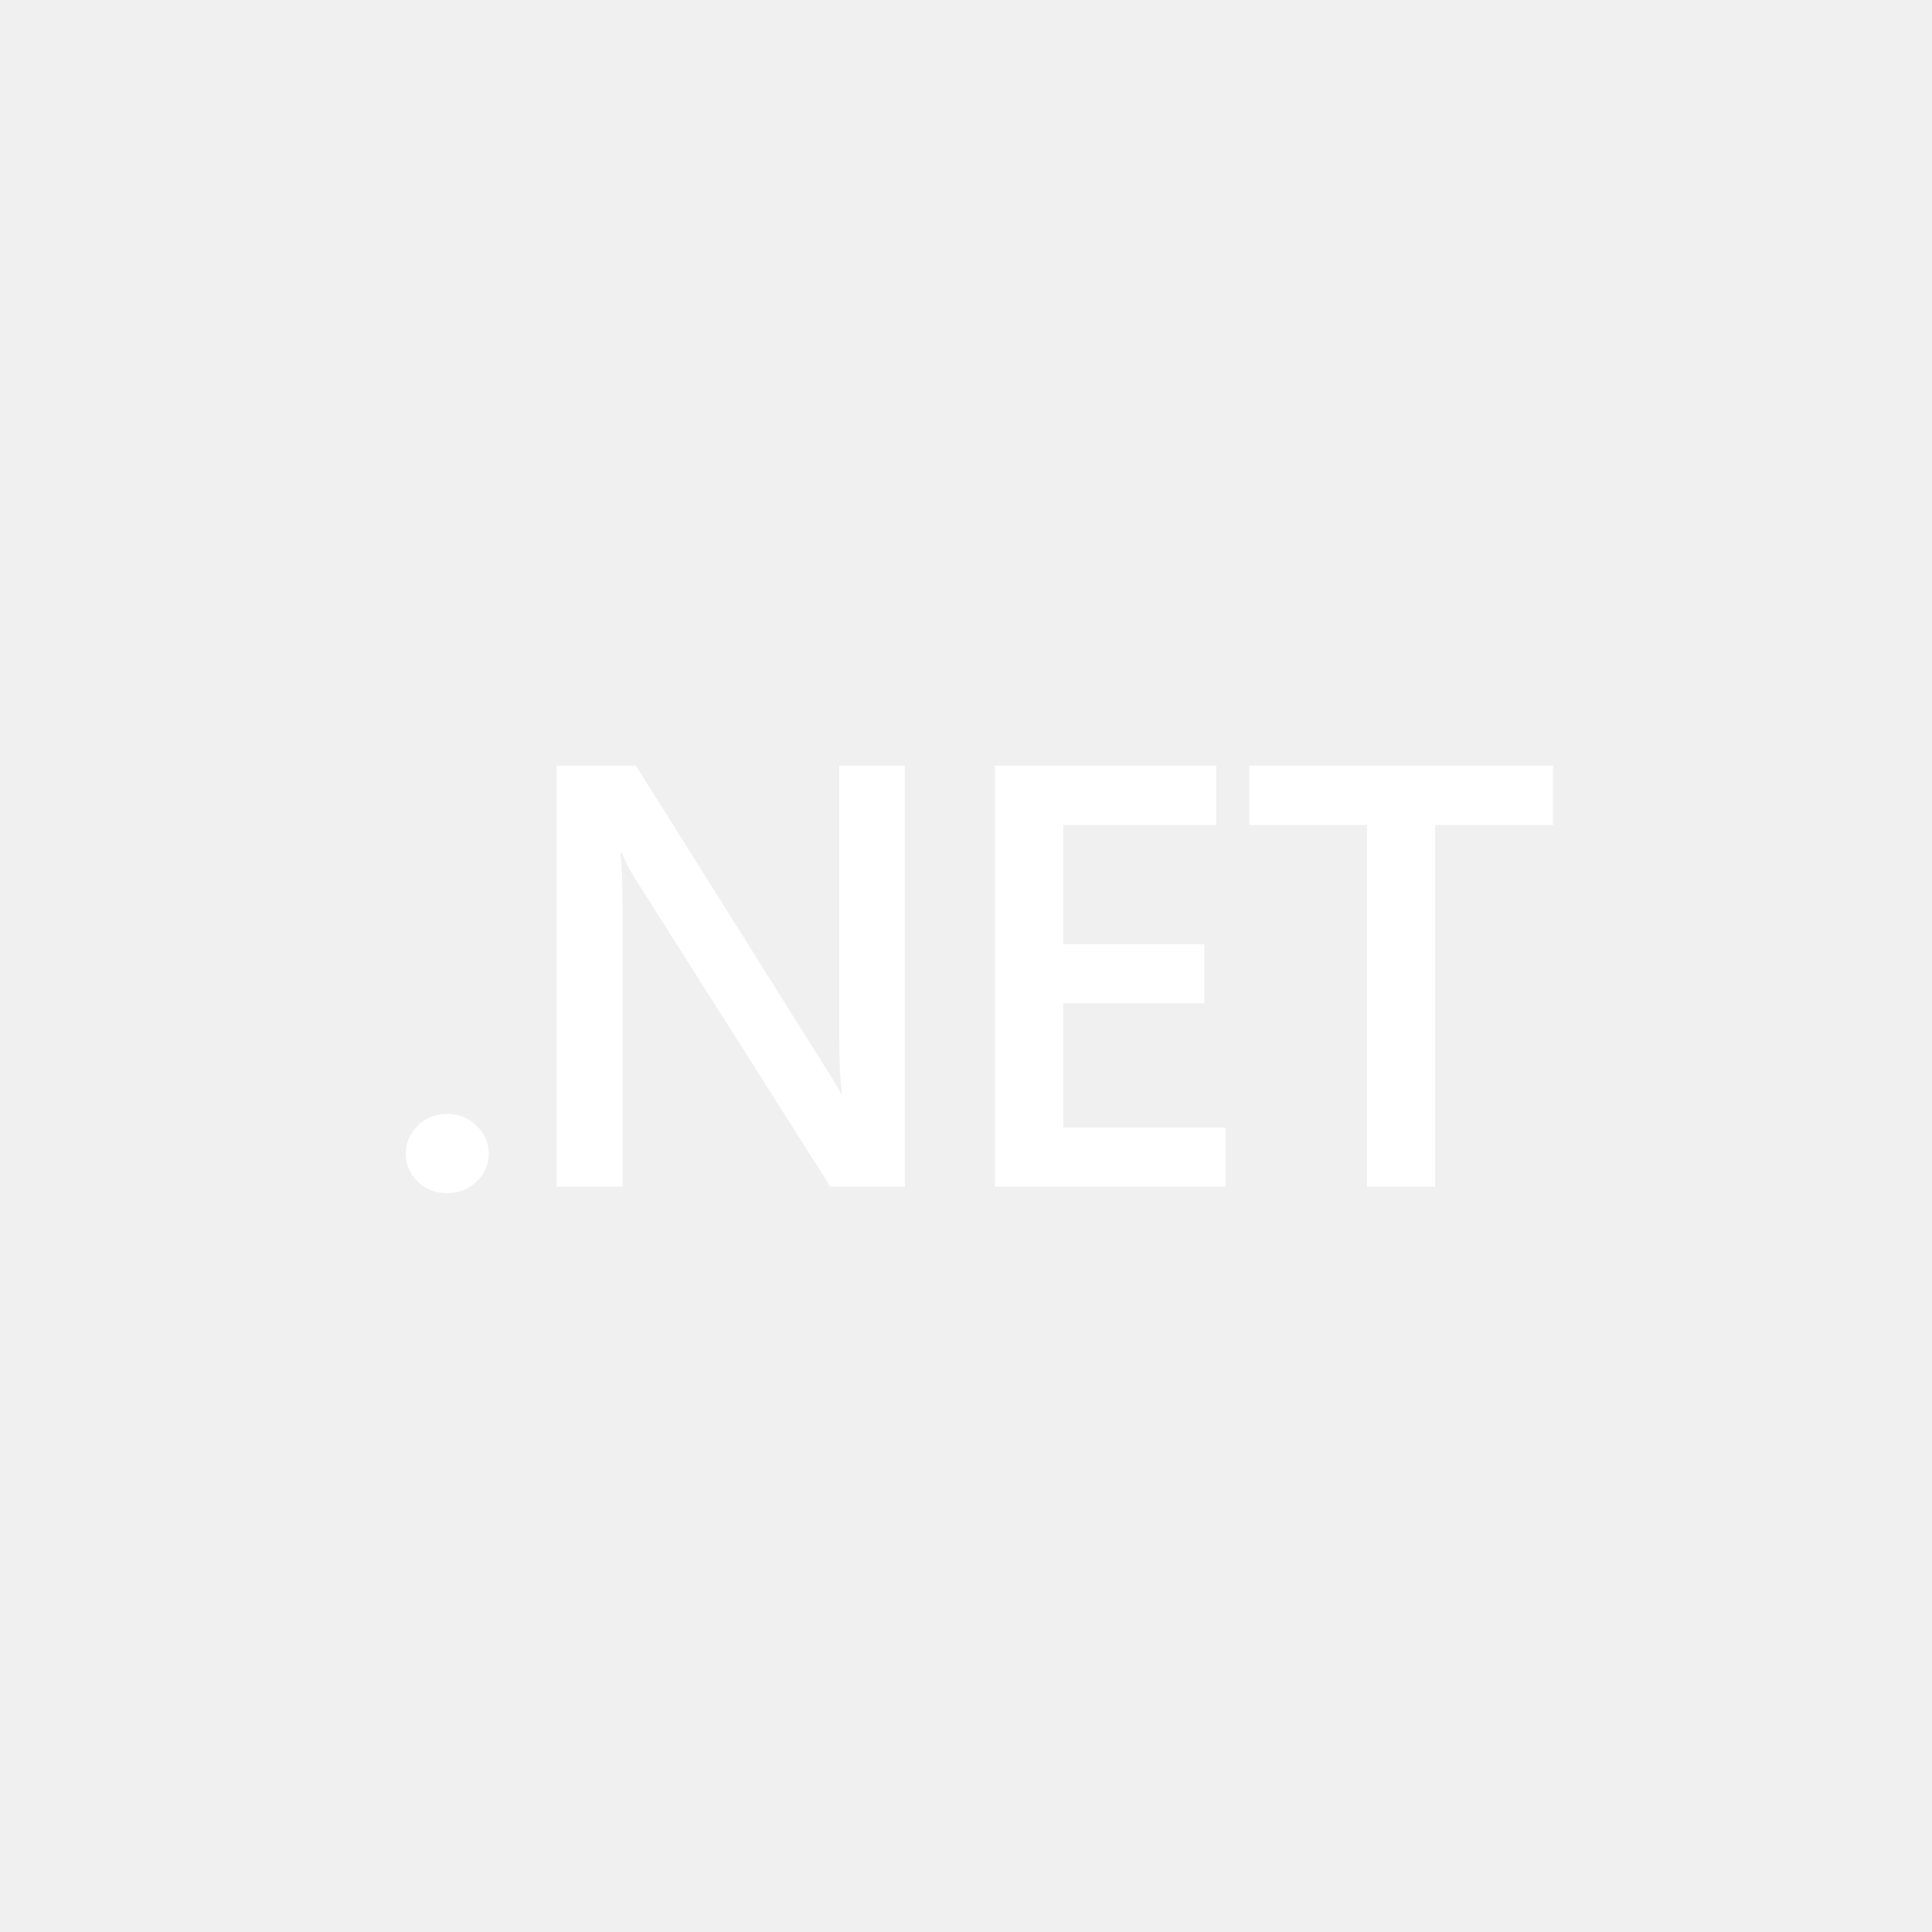
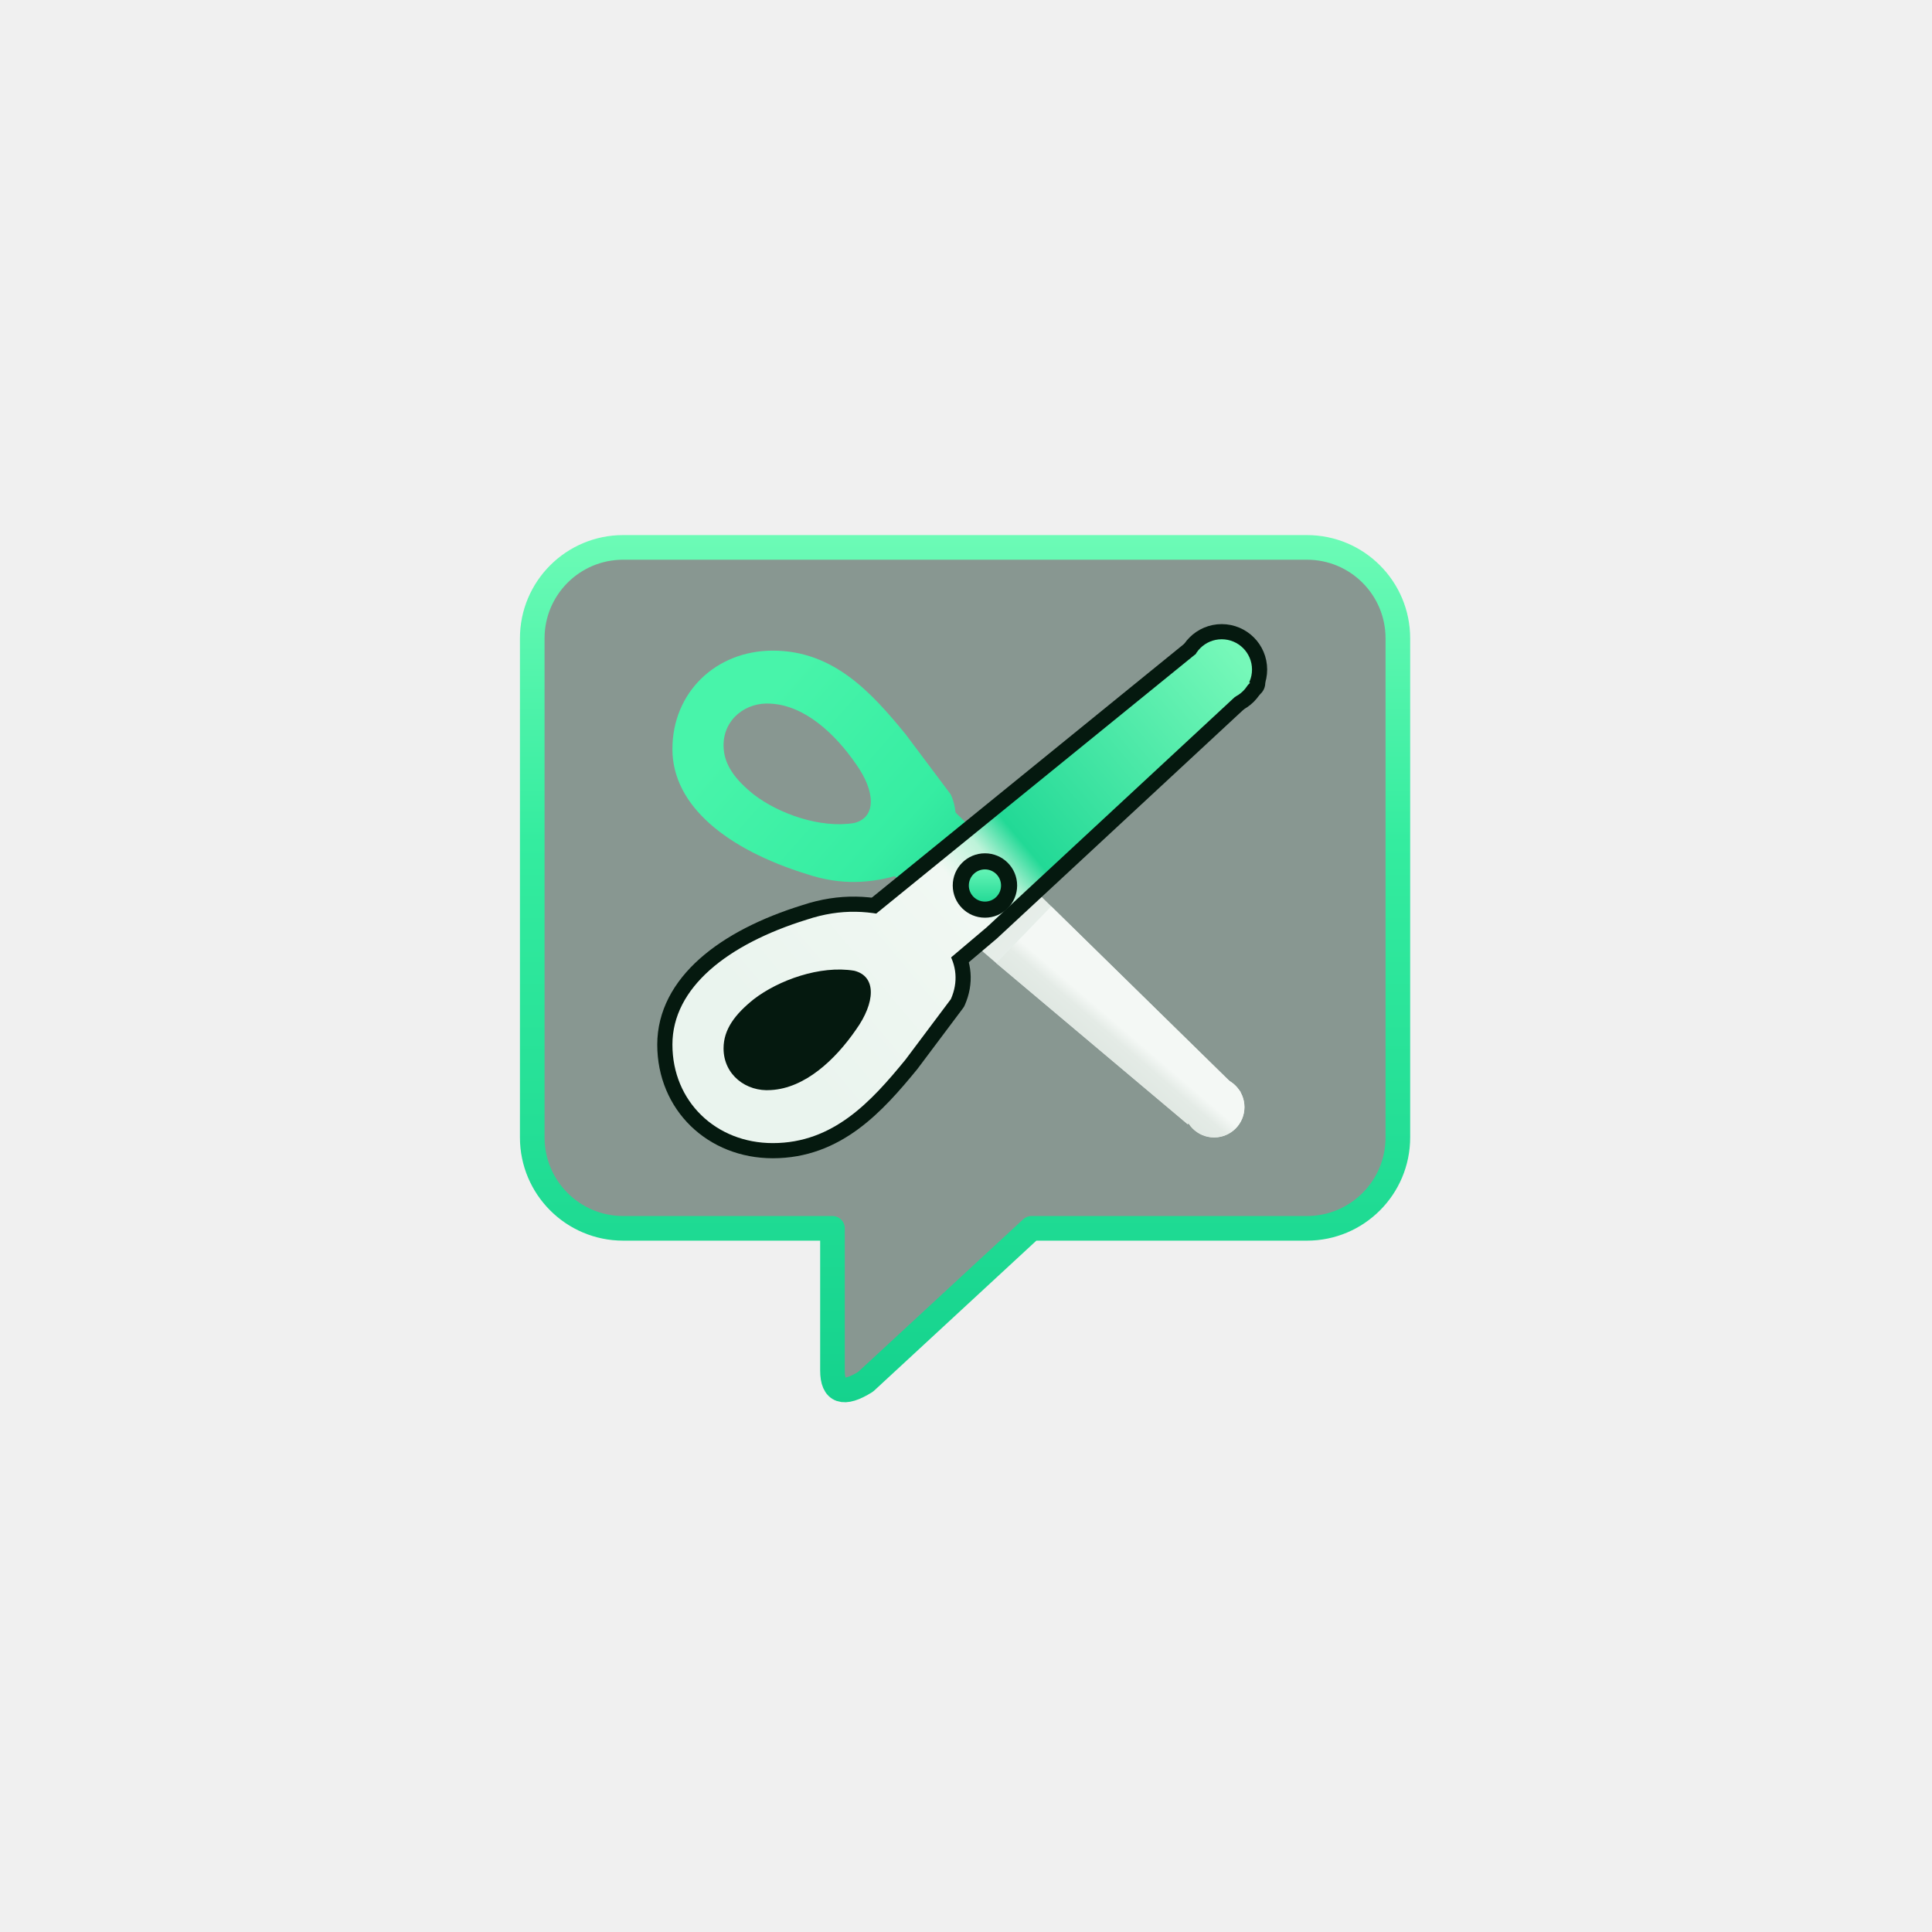
- <svg xmlns="http://www.w3.org/2000/svg" width="456" height="456" viewBox="0 0 456 456" version="1.1" xml:space="preserve" style="fill-rule:evenodd;clip-rule:evenodd;stroke-linejoin:round;stroke-miterlimit:2;">
-   <path d="m 105.5,281.609 c -2.703,0 -5.001,-0.9 -6.893,-2.702 -1.892,-1.848 -2.838,-4.042 -2.838,-6.582 0,-2.587 0.946,-4.804 2.838,-6.652 1.892,-1.848 4.19,-2.772 6.893,-2.772 2.748,0 5.068,0.924 6.96,2.772 1.937,1.848 2.906,4.064 2.906,6.652 0,2.54 -0.968,4.734 -2.906,6.582 -1.892,1.802 -4.212,2.702 -6.96,2.702 z" style="fill:#ffffff;fill-rule:nonzero;stroke-width:0.838" />
-   <path d="M 213.561,280.084 H 195.99 L 149.7,207.054 c -1.171,-1.848 -2.14,-3.765 -2.906,-5.751 h -0.406 c 0.361,2.125 0.541,6.675 0.541,13.65 v 65.132 h -15.543 v -99.36 h 18.719 l 44.737,71.298 c 1.892,2.957 3.109,4.989 3.649,6.098 h 0.27 c -0.45,-2.632 -0.676,-7.09 -0.676,-13.373 v -64.023 h 15.476 z" style="fill:#ffffff;fill-rule:nonzero;stroke-width:0.838" />
-   <path d="m 289.251,280.084 h -54.401 v -99.36 h 52.238 v 13.997 h -36.154 v 28.131 h 33.316 v 13.927 h -33.316 v 29.378 h 38.316 z" style="fill:#ffffff;fill-rule:nonzero;stroke-width:0.838" />
-   <path d="M 366.565,194.721 H 338.722 v 85.363 h -16.084 v -85.363 h -27.775 v -13.997 h 71.701 z" style="fill:#ffffff;fill-rule:nonzero;stroke-width:0.838" />
+ <svg xmlns="http://www.w3.org/2000/svg" viewBox="-110 -103.5 1020 1020" width="456" height="456">
+   <defs>
+     <linearGradient id="bubble" x1="0" y1="180" x2="0" y2="640" gradientUnits="userSpaceOnUse">
+       <stop offset="0" stop-color="#6cfbb6" />
+       <stop offset="0.35" stop-color="#34ec9f" />
+       <stop offset="1" stop-color="#14d28d" />
+     </linearGradient>
+     <linearGradient id="halfA" x1="290" y1="270" x2="535" y2="485" gradientUnits="userSpaceOnUse">
+       <stop offset="0" stop-color="#48f4aa" />
+       <stop offset="0.30" stop-color="#36eda2" />
+       <stop offset="0.38" stop-color="#2fe39d" />
+       <stop offset="0.45" stop-color="#1bbd80" />
+       <stop offset="0.48" stop-color="#14a872" />
+       <stop offset="0.50" stop-color="#e4ece7" />
+       <stop offset="1" stop-color="#f3f8f4" />
+     </linearGradient>
+     <linearGradient id="halfB" x1="300" y1="450" x2="545" y2="245" gradientUnits="userSpaceOnUse">
+       <stop offset="0" stop-color="#eaf4ee" />
+       <stop offset="0.40" stop-color="#f1f8f3" />
+       <stop offset="0.47" stop-color="#bdf3d9" />
+       <stop offset="0.53" stop-color="#22d996" />
+       <stop offset="1" stop-color="#76f8b9" />
+     </linearGradient>
+     <linearGradient id="bladeShade" x1="470" y1="465" x2="500" y2="430" gradientUnits="userSpaceOnUse">
+       <stop offset="0" stop-color="#dce5df" />
+       <stop offset="0.45" stop-color="#e4ebe6" />
+       <stop offset="0.6" stop-color="#f4f8f5" />
+       <stop offset="1" stop-color="#f4f8f5" />
+     </linearGradient>
+     <linearGradient id="pin" x1="0" y1="354" x2="0" y2="374" gradientUnits="userSpaceOnUse">
+       <stop offset="0" stop-color="#6af6b8" />
+       <stop offset="1" stop-color="#1fd894" />
+     </linearGradient>
+   </defs>
+   <path fill="#0b2c1d" fill-opacity="0.45" stroke="url(#bubble)" stroke-width="13" stroke-linejoin="round" d="M 219,185.5 H 580 A 48 48 0 0 1 628,233.5 V 497 A 48 48 0 0 1 580,545 H 434.6 L 347,626 Q 329.5,637 329.5,620 V 545 H 219 A 48 48 0 0 1 171,497 V 233.5 A 48 48 0 0 1 219,185.5 Z" />
+   <g fill="url(#halfA)">
+     <path fill-rule="evenodd" d="M 245,292 C 245,262 268,240 298,240 C 330,240 350,262 368,284 L 392,316 C 400,334 388,352 366,358 C 350,363 334,364 316,358 C 274,345 245,322 245,292 Z M 272,290 C 272,276 284,267 297,268 C 315,269 331,284 342,300 C 352,314 353,328 341,331 C 323,334 301,326 288,316 C 278,308 272,300 272,290 Z" />
+     <path d="M 332,255 L 395,326 L 445,375 L 545,473 L 517,490 L 416,405 L 360,357 L 356,330 Z" />
+     <circle cx="531" cy="481" r="16" />
+   </g>
+   <g fill="url(#bladeShade)">
+     <path d="M 445,375 L 545,473 L 517,490 L 416,405 Z" />
+     <circle cx="531" cy="481" r="16" />
+   </g>
+   <g fill="#05190F" stroke="#05190F" stroke-width="16" stroke-linejoin="round">
+     <path d="M 245,448 C 245,478 268,500 298,500 C 330,500 350,478 368,456 L 392,424 C 400,406 388,388 366,382 C 350,377 334,376 316,382 C 274,395 245,418 245,448 Z M 272,450 C 272,464 284,473 297,472 C 315,471 331,456 342,440 C 352,426 353,412 341,409 C 323,406 301,414 288,424 C 278,432 272,440 272,450 Z" />
+     <path d="M 345,385 L 521,242 L 550,257 L 411,386 L 385,408 L 372,428 Z" />
+     <circle cx="535" cy="250" r="16" />
+   </g>
+   <g fill="url(#halfB)">
+     <path fill-rule="evenodd" d="M 245,448 C 245,478 268,500 298,500 C 330,500 350,478 368,456 L 392,424 C 400,406 388,388 366,382 C 350,377 334,376 316,382 C 274,395 245,418 245,448 Z M 272,450 C 272,464 284,473 297,472 C 315,471 331,456 342,440 C 352,426 353,412 341,409 C 323,406 301,414 288,424 C 278,432 272,440 272,450 Z" />
+     <path d="M 345,385 L 521,242 L 550,257 L 411,386 L 385,408 L 372,428 Z" />
+     <circle cx="535" cy="250" r="16" />
+   </g>
+   <circle cx="410" cy="364" r="17" fill="#05190F" />
+   <circle cx="410" cy="364" r="8.5" fill="url(#pin)" />
</svg>
